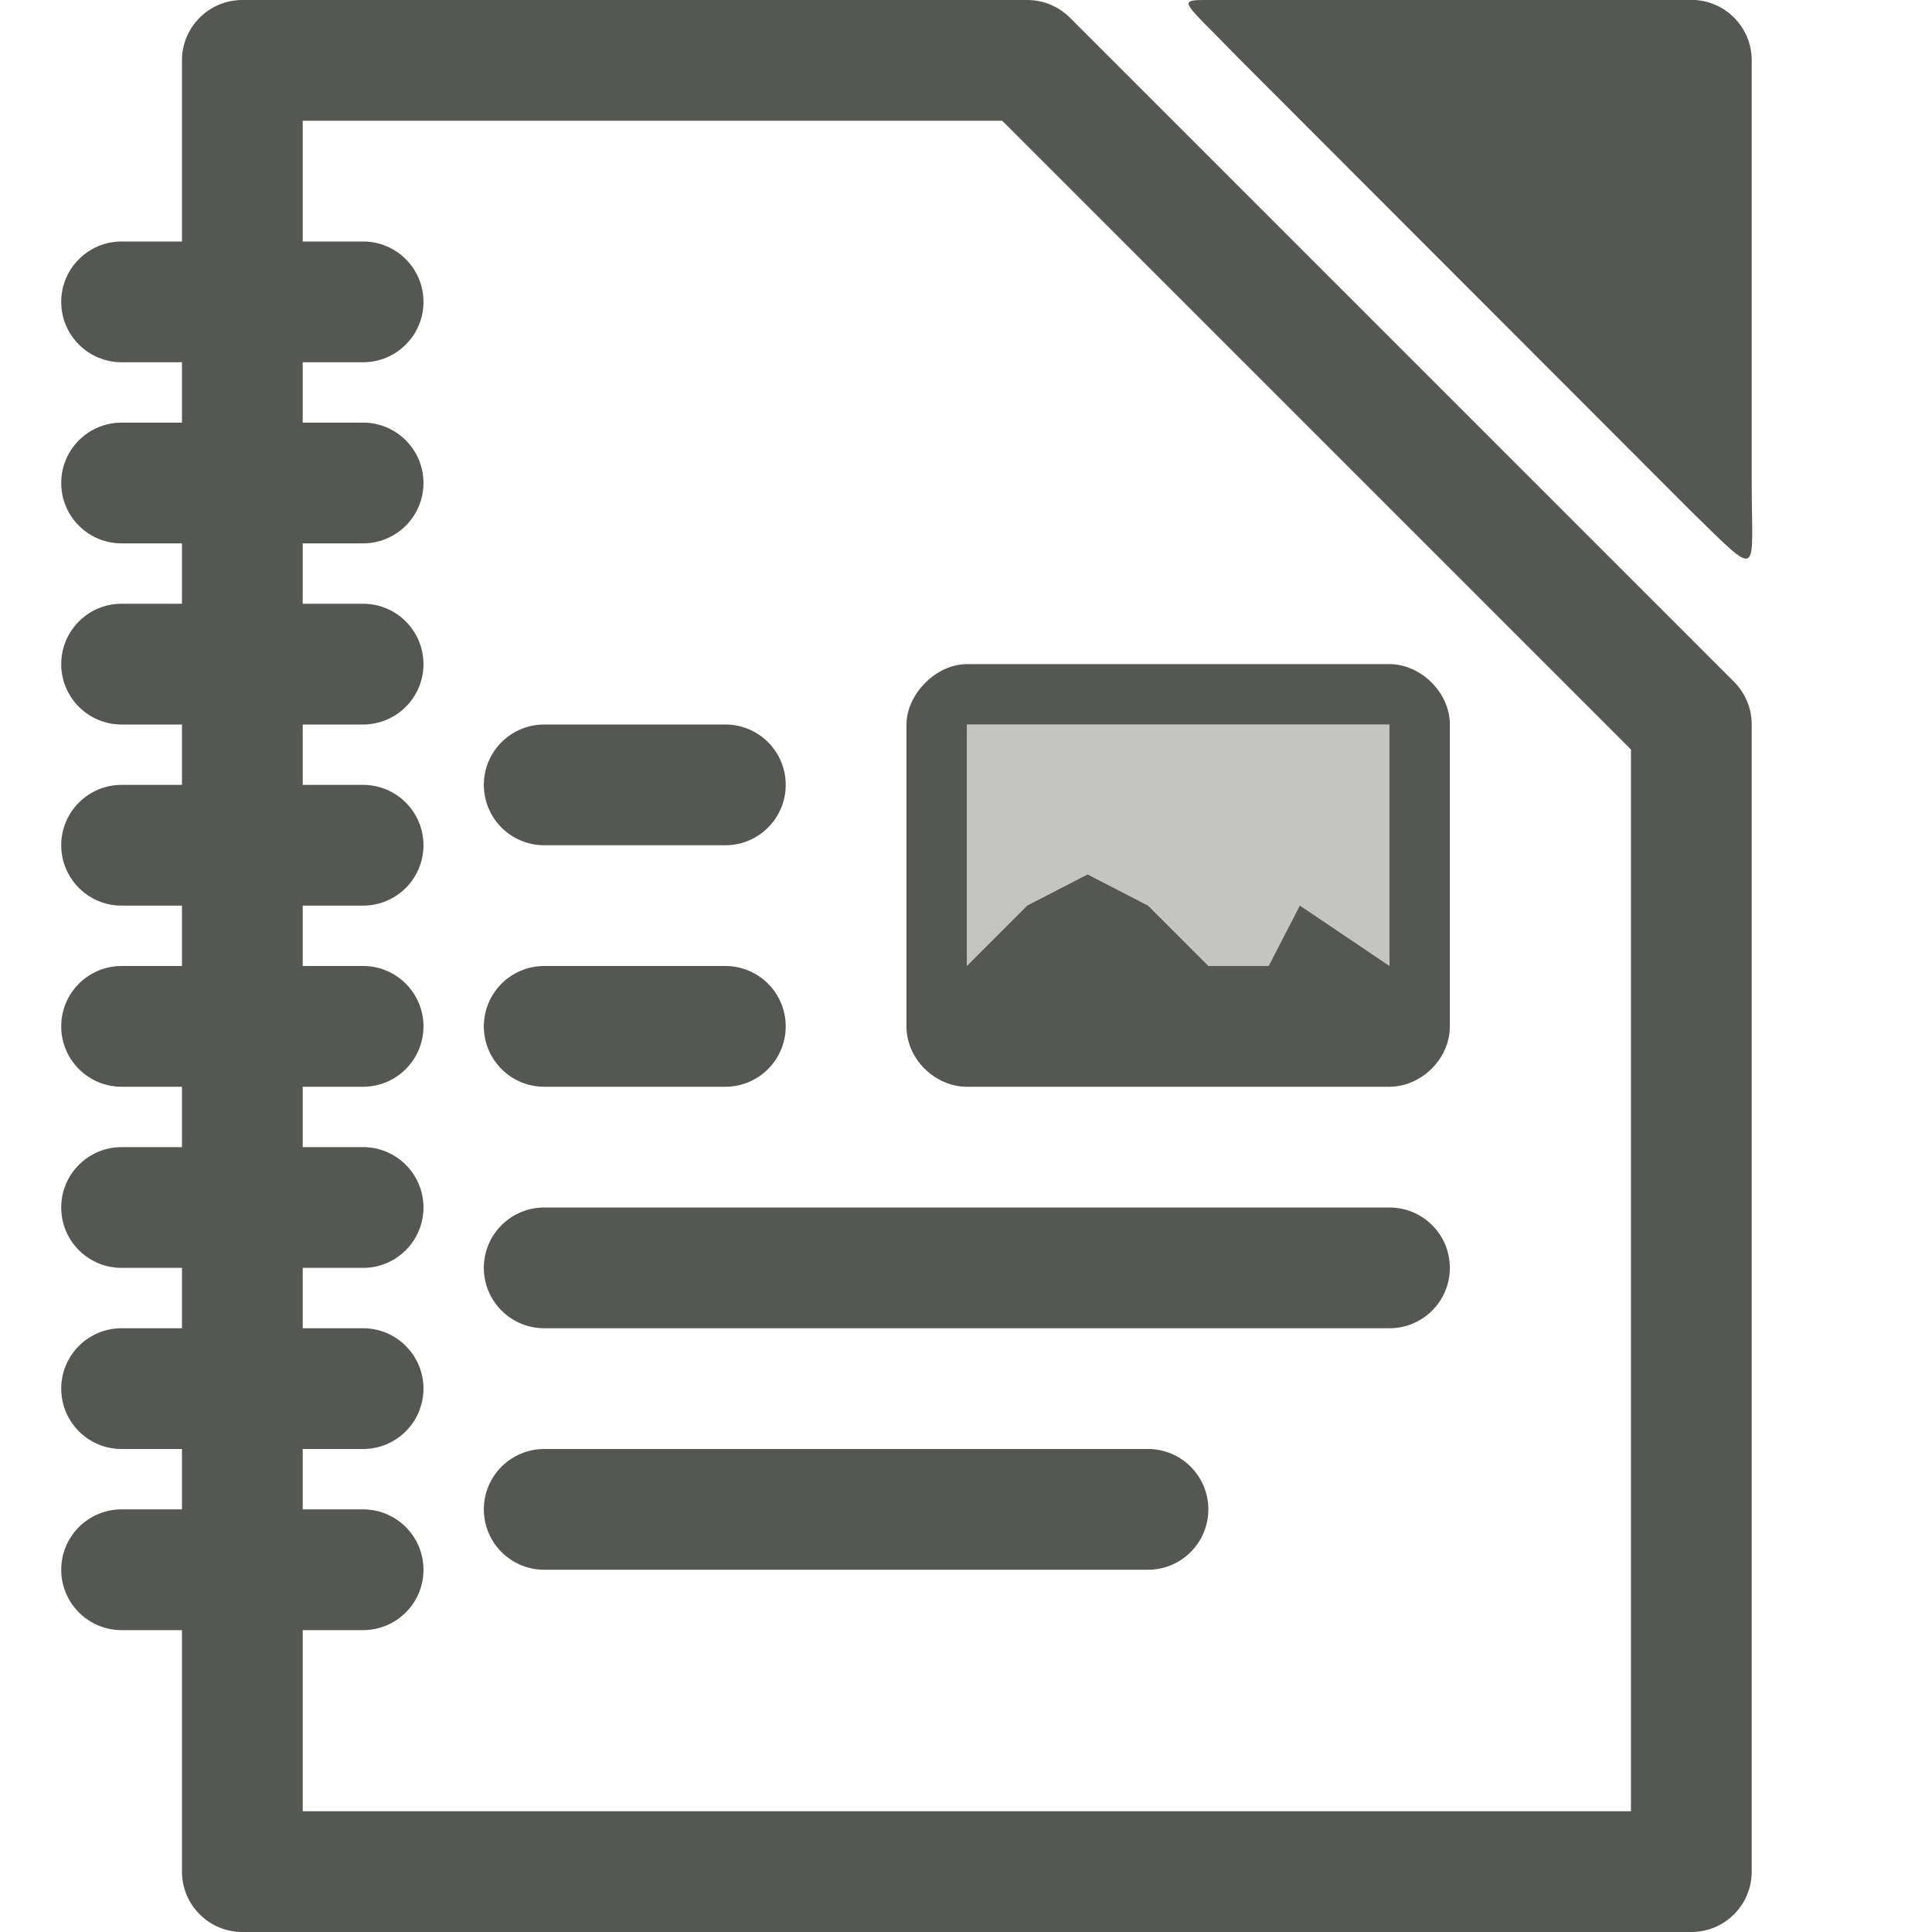
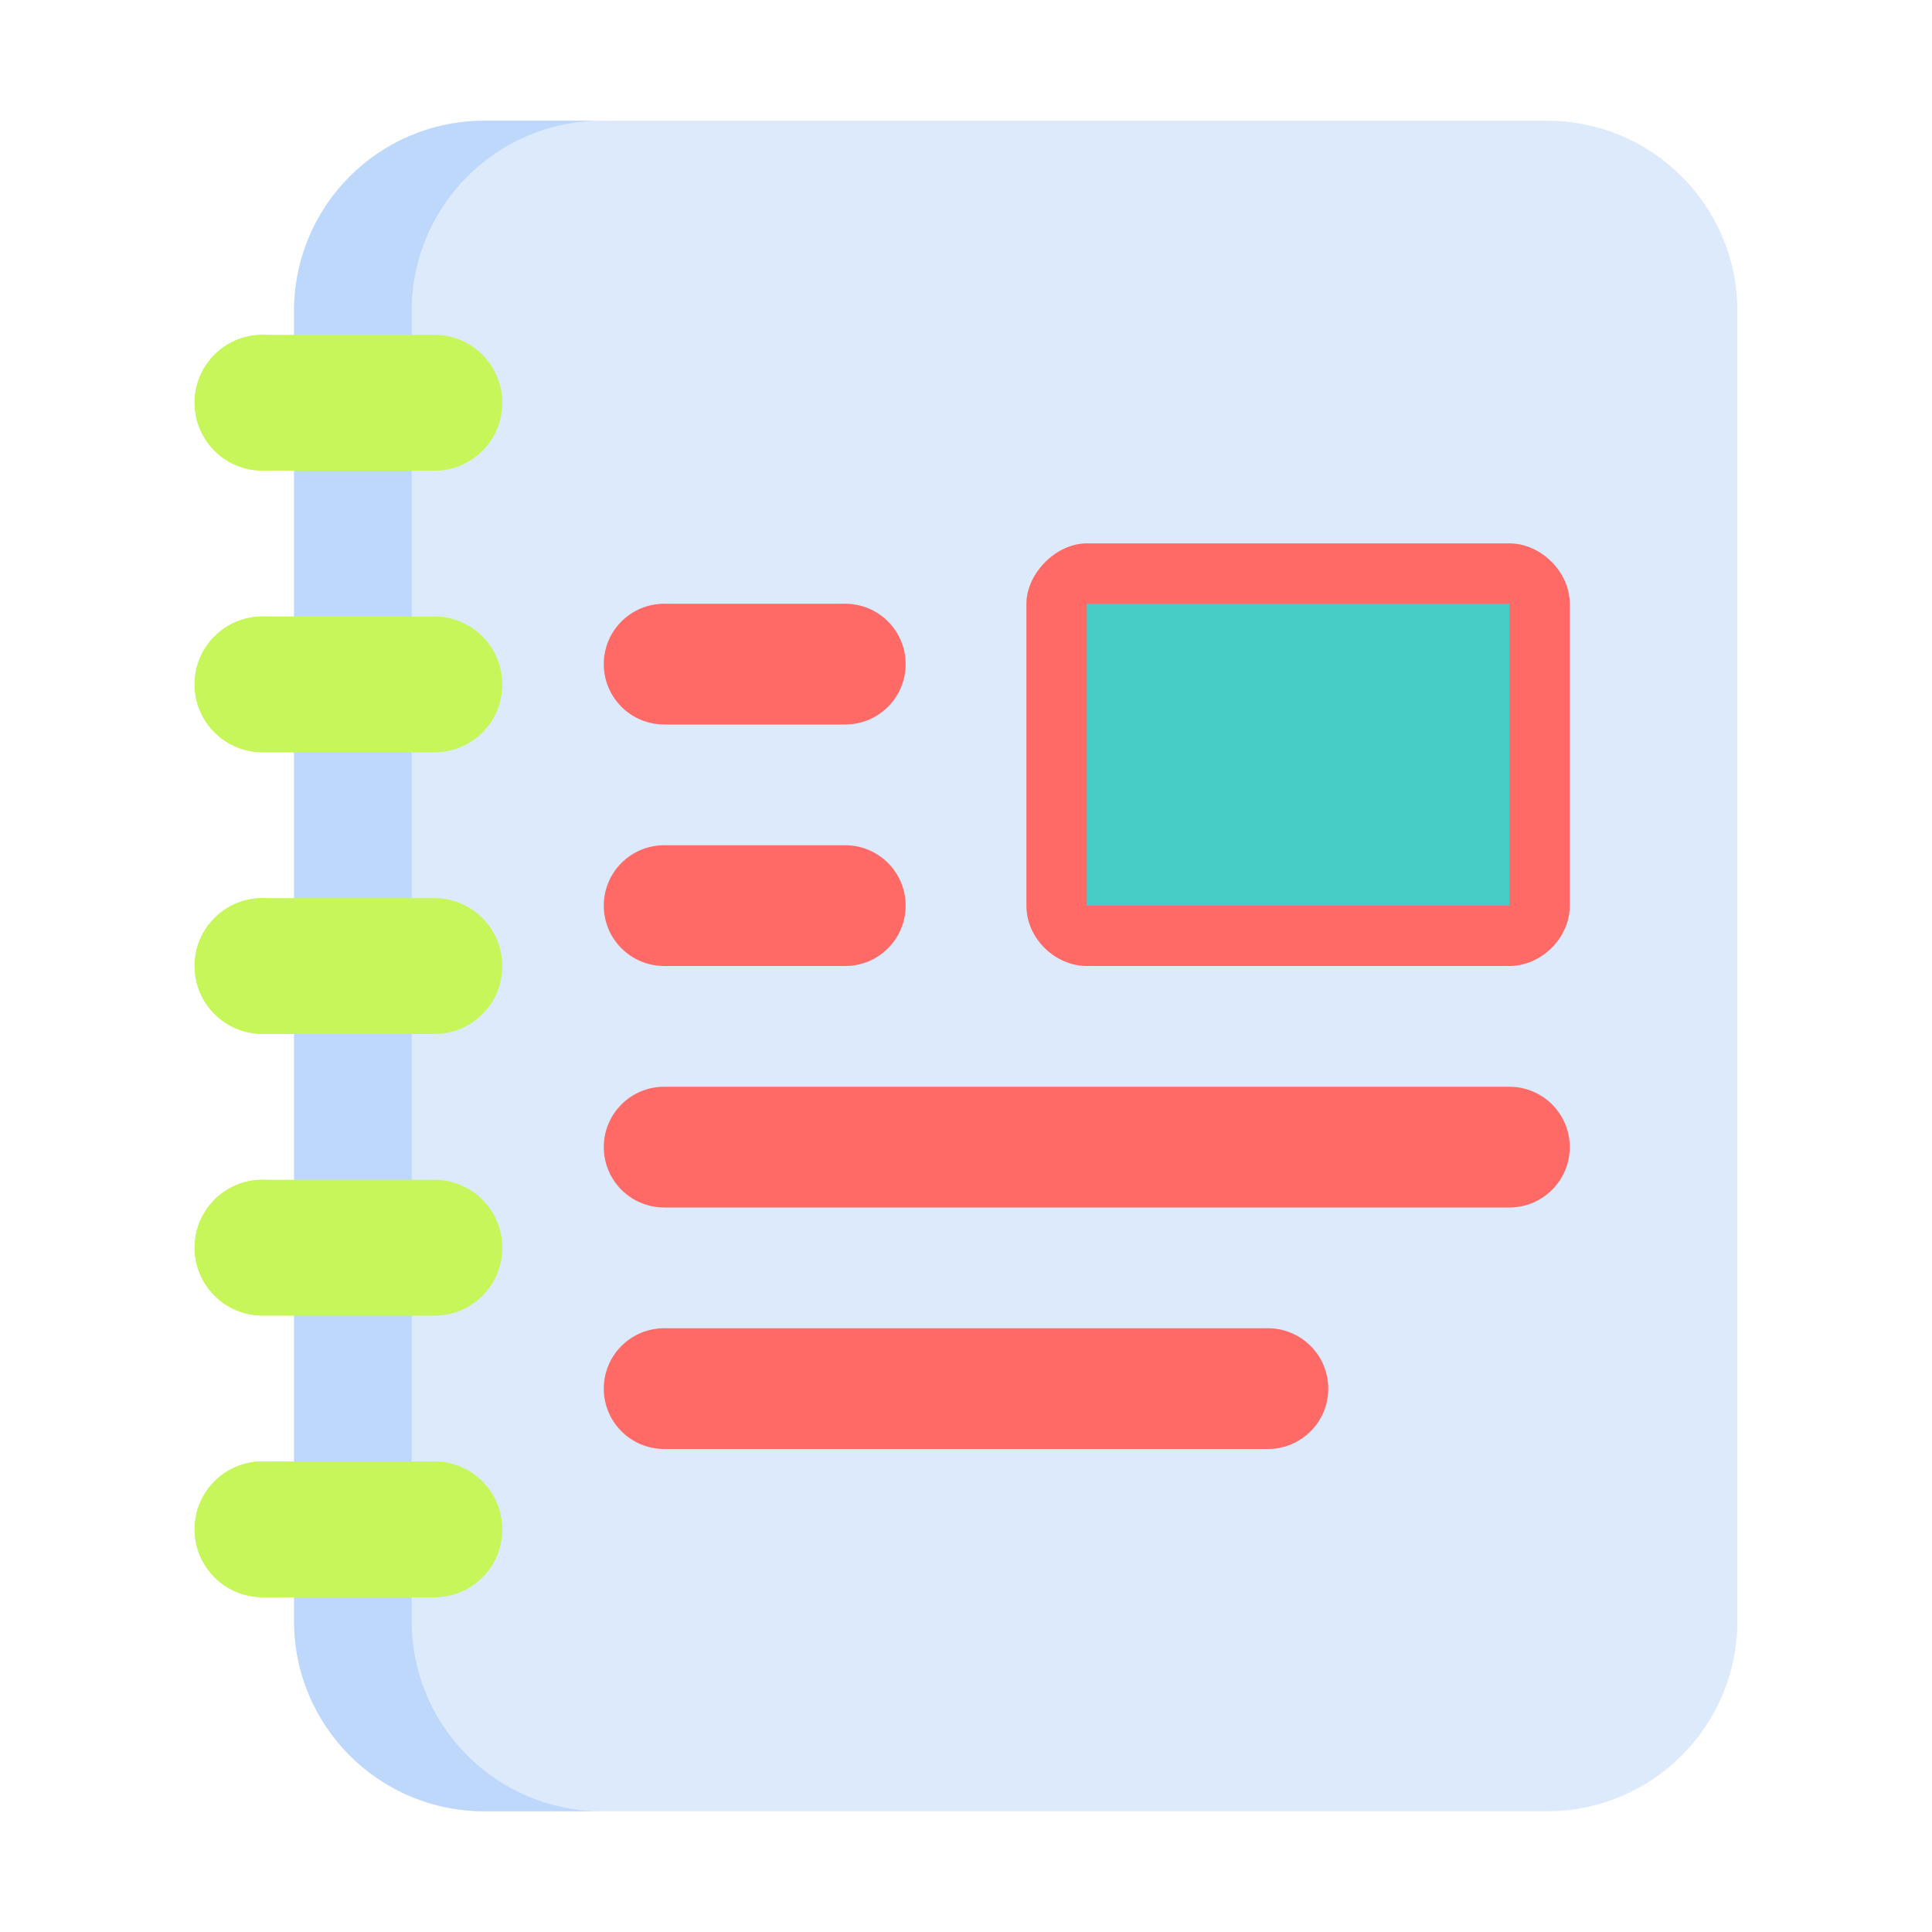
- <svg xmlns="http://www.w3.org/2000/svg" viewBox="0 0 32 32">
-   <g fill="#555753">
-     <path d="m28.014-.002-8 .002c-.547 0-.433 0 .537 1l7.463 7.471c1.172 1.145 1 1.068 1-.471v-7.002c-0-.552-.448-1-1-1zm-24.0.002a1 1 0 0 0 -1 1v3h-1a1 1 0 1 0 0 2h1v1h-1a1 1 0 1 0 0 2h1v1h-1a1 1 0 1 0 0 2h1v1h-1a1 1 0 1 0 0 2h1v1h-1a1 1 0 1 0 0 2h1v1h-1a1 1 0 1 0 0 2h1v1h-1a1 1 0 1 0 0 2h1v1h-1a1 1 0 1 0 0 2h1v4a1 1 0 0 0 1 1h24a1 1 0 0 0 1-1v-19a1 1 0 0 0 -.293-.707l-11-11a1 1 0 0 0 -.707-.293zm1 2h11.586l10.414 10.414v17.586h-22v-3h1a1 1 0 1 0 0-2h-1v-1h1a1 1 0 1 0 0-2h-1v-1h1a1 1 0 1 0 0-2h-1v-1h1a1 1 0 1 0 0-2h-1v-1h1a1 1 0 1 0 0-2h-1v-1h1a1 1 0 1 0 0-2h-1v-1h1a1 1 0 1 0 0-2h-1v-1h1a1 1 0 1 0 0-2h-1zm11 9c-.511 0-1 .5-1 1v5c0 .55.482 1 1 1h7c.523 0 1-.457 1-1v-5c0-.53-.481-1-1-1zm-7 1a1 1 0 1 0 0 2h3a1 1 0 1 0 0-2zm7 0h7v4l-1.484-1-.516 1h-1l-1-1-1-.516-1 .516-1 1zm-7 4a1 1 0 1 0 0 2h3a1 1 0 1 0 0-2zm0 4a1 1 0 1 0 0 2h14a1 1 0 1 0 0-2zm0 4a1 1 0 1 0 0 2h10a1 1 0 1 0 0-2z" />
-     <path d="m16.014 12v5h7v-5z" opacity=".35" />
+ <svg xmlns="http://www.w3.org/2000/svg" viewBox="0 0 32 32" version="1.1" id="svg8">
+   <defs id="defs12" />
+   <g id="g6" style="fill:#555753" transform="translate(-7.728814,-1.491525)">
+     <g transform="translate(7.728814,1.491525)" id="g994">
+       <path style="fill:#ddeafb;stroke-width:1" id="path2-3" d="M 25.627,30 H 8.02 C 6.281,30 4.871,28.59 4.871,26.851 V 5.149 C 4.871,3.41 6.281,2 8.02,2 H 25.627 c 1.739,0 3.149,1.41 3.149,3.149 V 26.851 C 28.776,28.59 27.366,30 25.627,30 Z" />
+       <path style="fill:#bed8fb;stroke-width:1" id="path4-3" d="M 9.968,30 H 8.02 C 6.281,30 4.871,28.59 4.871,26.851 V 5.149 C 4.871,3.41 6.281,2 8.02,2 H 9.968 C 8.229,2 6.819,3.41 6.819,5.149 V 26.851 C 6.819,28.59 8.229,30 9.968,30 Z" />
+       <g transform="matrix(0.0546875,0,0,0.0546875,2.000027,2)" style="fill:#c7f65a;stroke-width:18.286" id="g36">
+         <g style="fill:#c7f65a;stroke-width:18.286" id="g10">
+           <path style="fill:#c7f65a;stroke-width:18.286" id="path6" d="M 95.001,105.954 H 42.929 c -11.352,0 -20.555,-9.203 -20.555,-20.555 0,-11.352 9.203,-20.555 20.555,-20.555 h 52.072 c 11.352,0 20.555,9.203 20.555,20.555 0,11.352 -9.203,20.555 -20.555,20.555 z" />
+           <path style="fill:#c7f65a;stroke-width:18.286" id="path8" d="m 114.619,91.542 c -0.999,3.214 -2.761,6.078 -5.079,8.396 -3.719,3.719 -8.86,6.016 -14.536,6.016 H 42.929 c -11.353,0 -20.552,-9.199 -20.552,-20.552 0,-5.677 2.297,-10.817 6.016,-14.536 3.719,-3.729 8.86,-6.027 14.536,-6.027 h 1.267 c -0.608,1.937 -0.937,4.008 -0.937,6.15 0,11.342 9.2,20.552 20.552,20.552 h 50.808 z" />
+         </g>
+         <g style="fill:#c7f65a;stroke-width:18.286" id="g16">
+           <path style="fill:#c7f65a;stroke-width:18.286" id="path12" d="M 95.001,447.161 H 42.929 c -11.352,0 -20.555,-9.203 -20.555,-20.555 0,-11.352 9.203,-20.555 20.555,-20.555 h 52.072 c 11.352,0 20.555,9.203 20.555,20.555 0,11.352 -9.203,20.555 -20.555,20.555 z" />
+           <path style="fill:#c7f65a;stroke-width:18.286" id="path14" d="m 114.619,432.749 c -0.999,3.214 -2.761,6.078 -5.079,8.396 -3.719,3.719 -8.86,6.016 -14.536,6.016 H 42.929 c -11.353,0 -20.552,-9.199 -20.552,-20.552 0,-5.677 2.297,-10.817 6.016,-14.536 3.719,-3.729 8.86,-6.027 14.536,-6.027 h 1.267 c -0.608,1.937 -0.937,4.008 -0.937,6.15 0,11.342 9.2,20.552 20.552,20.552 h 50.808 z" />
+         </g>
+         <g style="fill:#c7f65a;stroke-width:18.286" id="g22">
+           <path style="fill:#c7f65a;stroke-width:18.286" id="path18" d="M 95.001,361.859 H 42.929 c -11.352,0 -20.555,-9.203 -20.555,-20.555 0,-11.352 9.203,-20.555 20.555,-20.555 h 52.072 c 11.352,0 20.555,9.203 20.555,20.555 0,11.352 -9.203,20.555 -20.555,20.555 z" />
+           <path style="fill:#c7f65a;stroke-width:18.286" id="path20" d="m 114.619,347.447 c -0.999,3.214 -2.761,6.078 -5.079,8.396 -3.719,3.719 -8.86,6.016 -14.536,6.016 H 42.929 c -11.353,0 -20.552,-9.199 -20.552,-20.552 0,-5.677 2.297,-10.817 6.016,-14.536 3.719,-3.729 8.86,-6.027 14.536,-6.027 h 1.267 c -0.608,1.937 -0.937,4.008 -0.937,6.15 0,11.342 9.2,20.552 20.552,20.552 h 50.808 z" />
+         </g>
+         <g style="fill:#c7f65a;stroke-width:18.286" id="g28">
+           <path style="fill:#c7f65a;stroke-width:18.286" id="path24" d="M 95.001,276.557 H 42.929 c -11.352,0 -20.555,-9.203 -20.555,-20.555 0,-11.352 9.203,-20.555 20.555,-20.555 h 52.072 c 11.352,0 20.555,9.203 20.555,20.555 0,11.353 -9.203,20.555 -20.555,20.555 z" />
+           <path style="fill:#c7f65a;stroke-width:18.286" id="path26" d="m 114.619,262.145 c -0.999,3.214 -2.761,6.078 -5.079,8.396 -3.719,3.719 -8.86,6.016 -14.536,6.016 H 42.929 c -11.353,0 -20.552,-9.199 -20.552,-20.552 0,-5.677 2.297,-10.817 6.016,-14.536 3.719,-3.729 8.86,-6.027 14.536,-6.027 h 1.267 c -0.608,1.937 -0.937,4.008 -0.937,6.15 0,11.342 9.2,20.552 20.552,20.552 h 50.808 z" />
+         </g>
+         <g style="fill:#c7f65a;stroke-width:18.286" id="g34">
+           <path style="fill:#c7f65a;stroke-width:18.286" id="path30" d="M 95.001,191.255 H 42.929 c -11.352,0 -20.555,-9.203 -20.555,-20.555 0,-11.352 9.203,-20.555 20.555,-20.555 h 52.072 c 11.352,0 20.555,9.203 20.555,20.555 0,11.353 -9.203,20.555 -20.555,20.555 z" />
+           <path style="fill:#c7f65a;stroke-width:18.286" id="path32" d="m 114.619,176.843 c -0.999,3.214 -2.761,6.078 -5.079,8.396 -3.719,3.719 -8.86,6.016 -14.536,6.016 H 42.929 c -11.353,0 -20.552,-9.199 -20.552,-20.552 0,-5.677 2.297,-10.817 6.016,-14.536 3.719,-3.729 8.86,-6.027 14.536,-6.027 h 1.267 c -0.608,1.937 -0.937,4.008 -0.937,6.15 0,11.342 9.2,20.552 20.552,20.552 h 50.808 z" />
+         </g>
+       </g>
+     </g>
+     <g id="g908" transform="translate(9.715142,-0.5084746)">
+       <path id="path827" d="m 16.014,12 h 7 v 4 l -1.484,-1 -0.516,1 h -1 l -1,-1 -1,-0.516 -1,0.516 -1,1 z" />
+       <g id="g844">
+         <path d="m 16.014,11 c -0.511,0 -1,0.5 -1,1 v 5 c 0,0.55 0.482,1 1,1 h 7 c 0.523,0 1,-0.457 1,-1 v -5 c 0,-0.53 -0.481,-1 -1,-1 z" id="path831" style="fill:#ff6a66" />
+         <path d="m 9.014,12 a 1,1 0 1 0 0,2 h 3 a 1,1 0 1 0 0,-2 z" id="path829" style="fill:#ff6a66" />
+         <path d="m 9.014,16 a 1,1 0 1 0 0,2 h 3 a 1,1 0 1 0 0,-2 z" id="path825" style="fill:#ff6a66" />
+         <path d="m 9.014,20 a 1,1 0 1 0 0,2 H 23.014 a 1,1 0 1 0 0,-2 z" id="path823" style="fill:#ff6a66" />
+         <path d="m 9.014,24 a 1,1 0 1 0 0,2 H 19.014 a 1,1 0 1 0 0,-2 z" id="path2" style="fill:#ff6a66" />
+       </g>
+       <path style="opacity:1;fill:#47cdc6" id="path4" d="m 16.014,12 v 5 h 7 v -5 z" />
+     </g>
  </g>
</svg>
